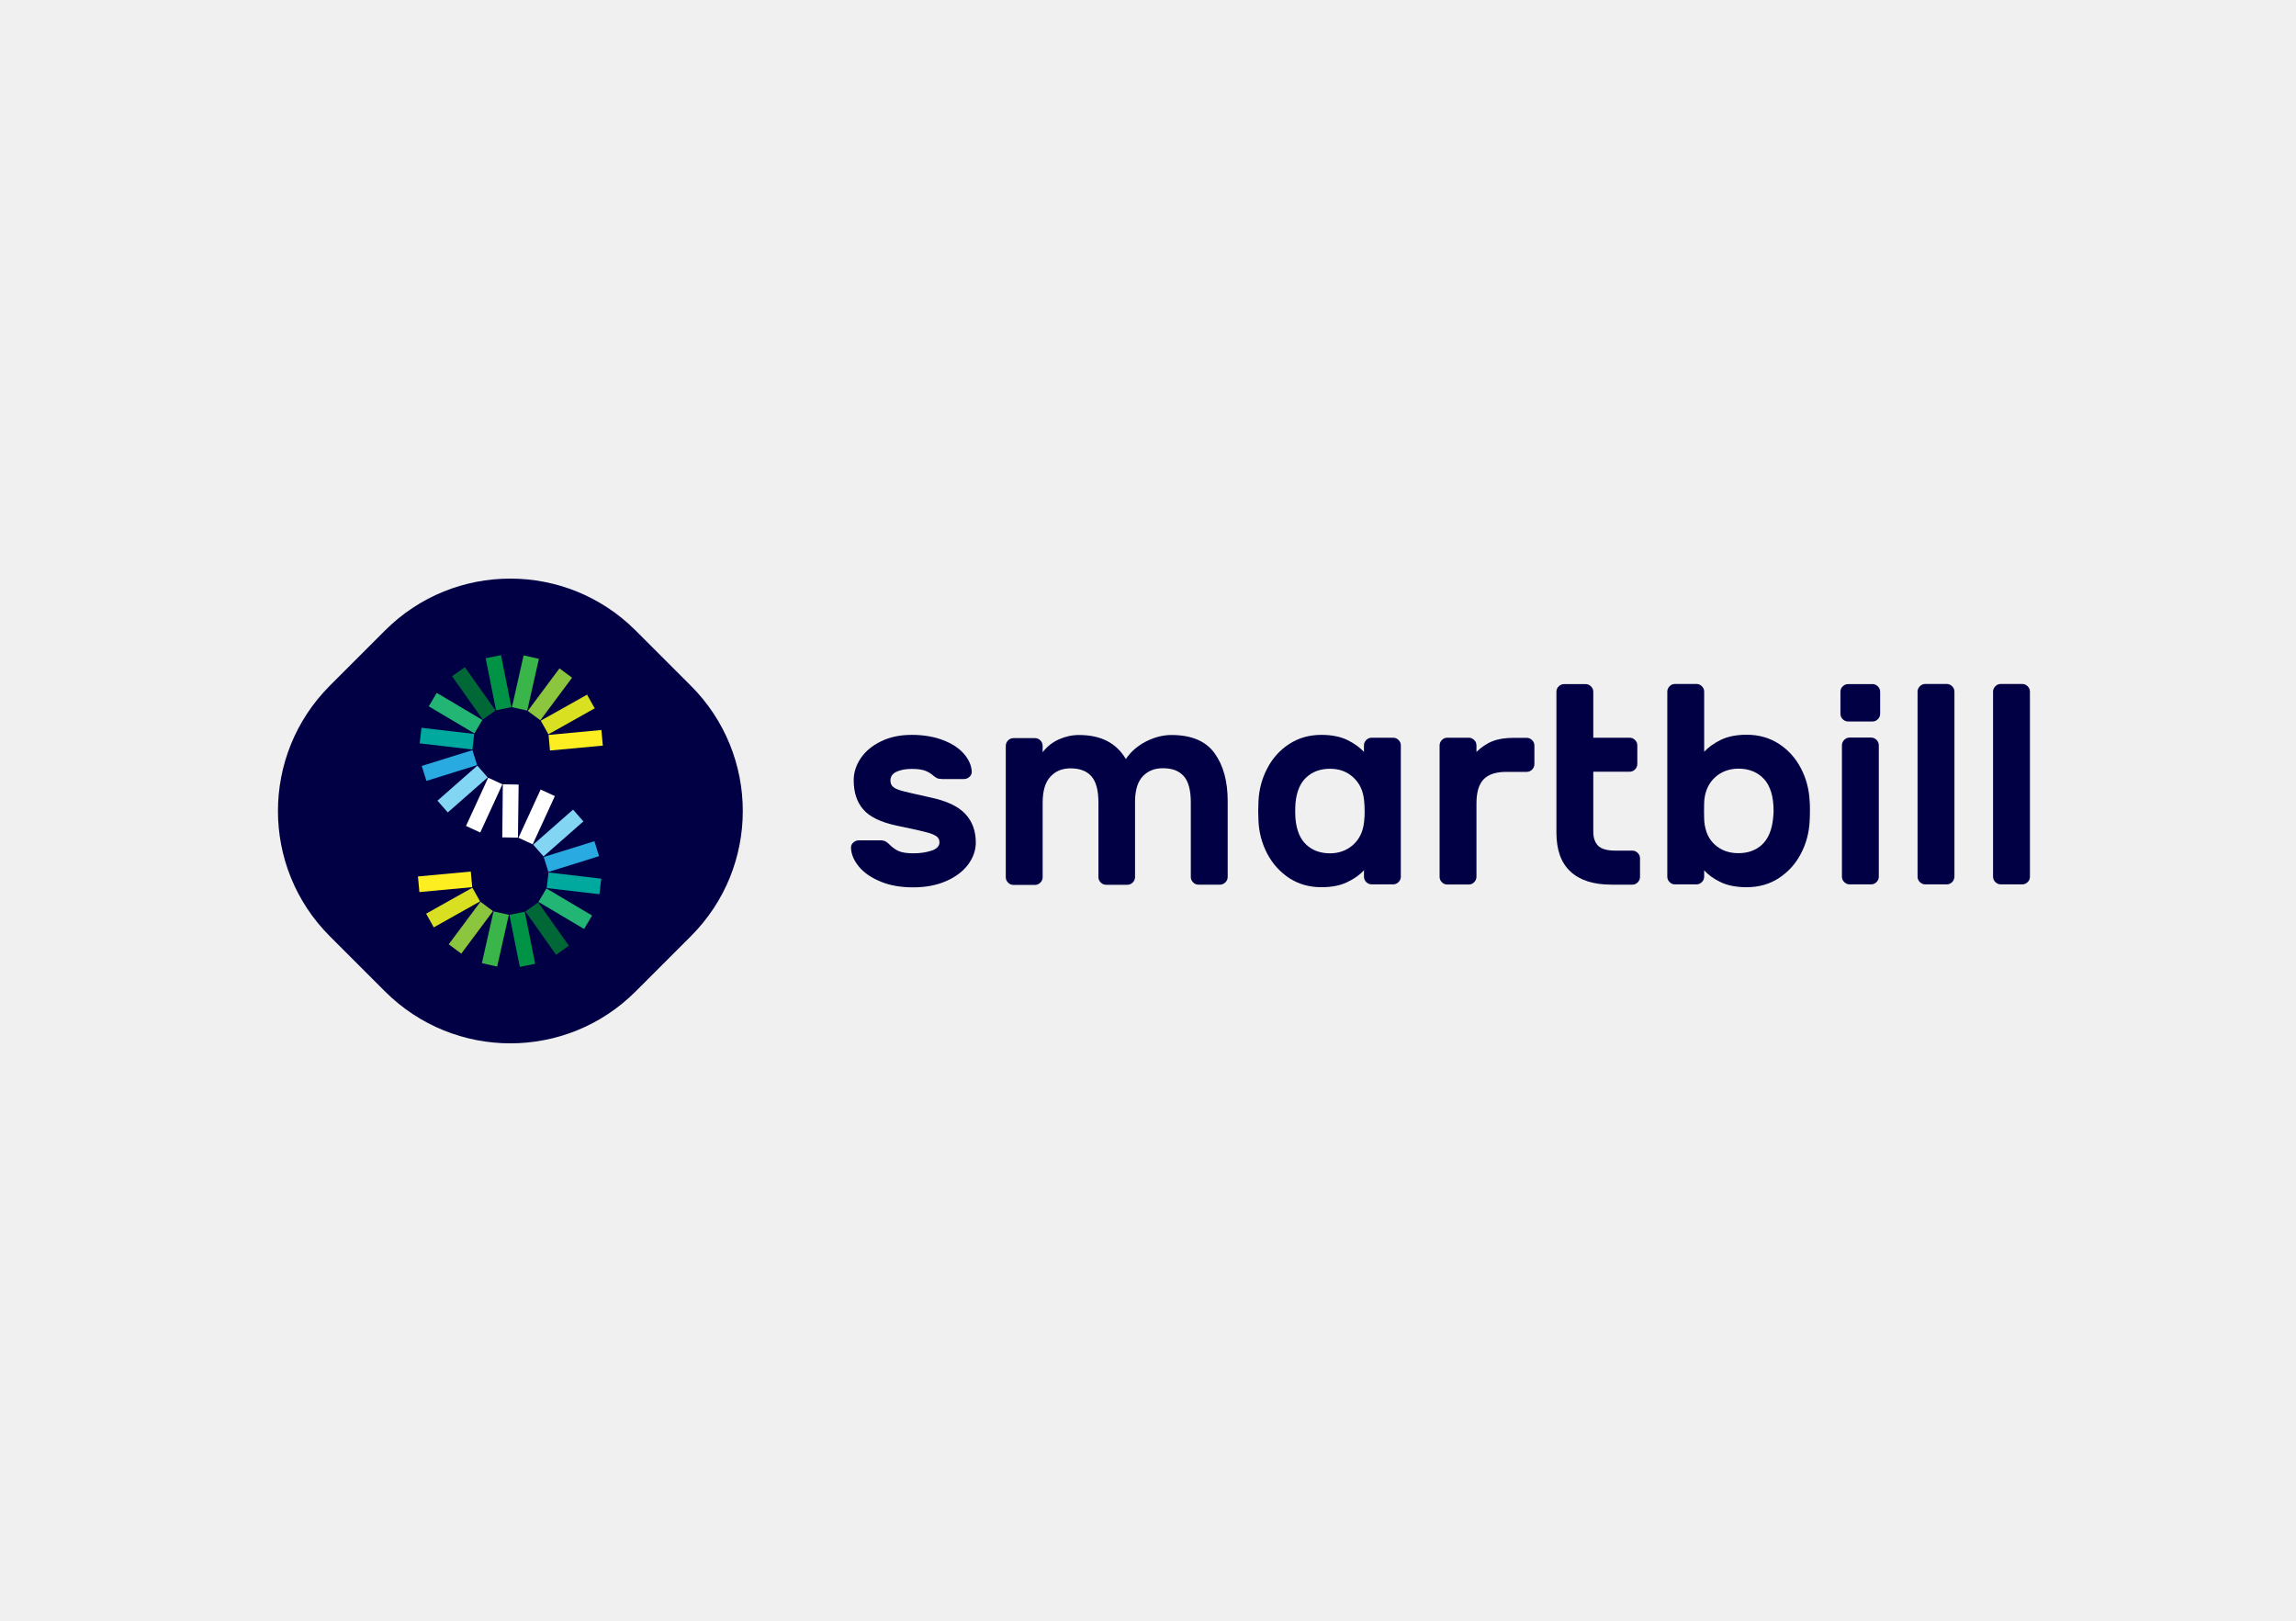
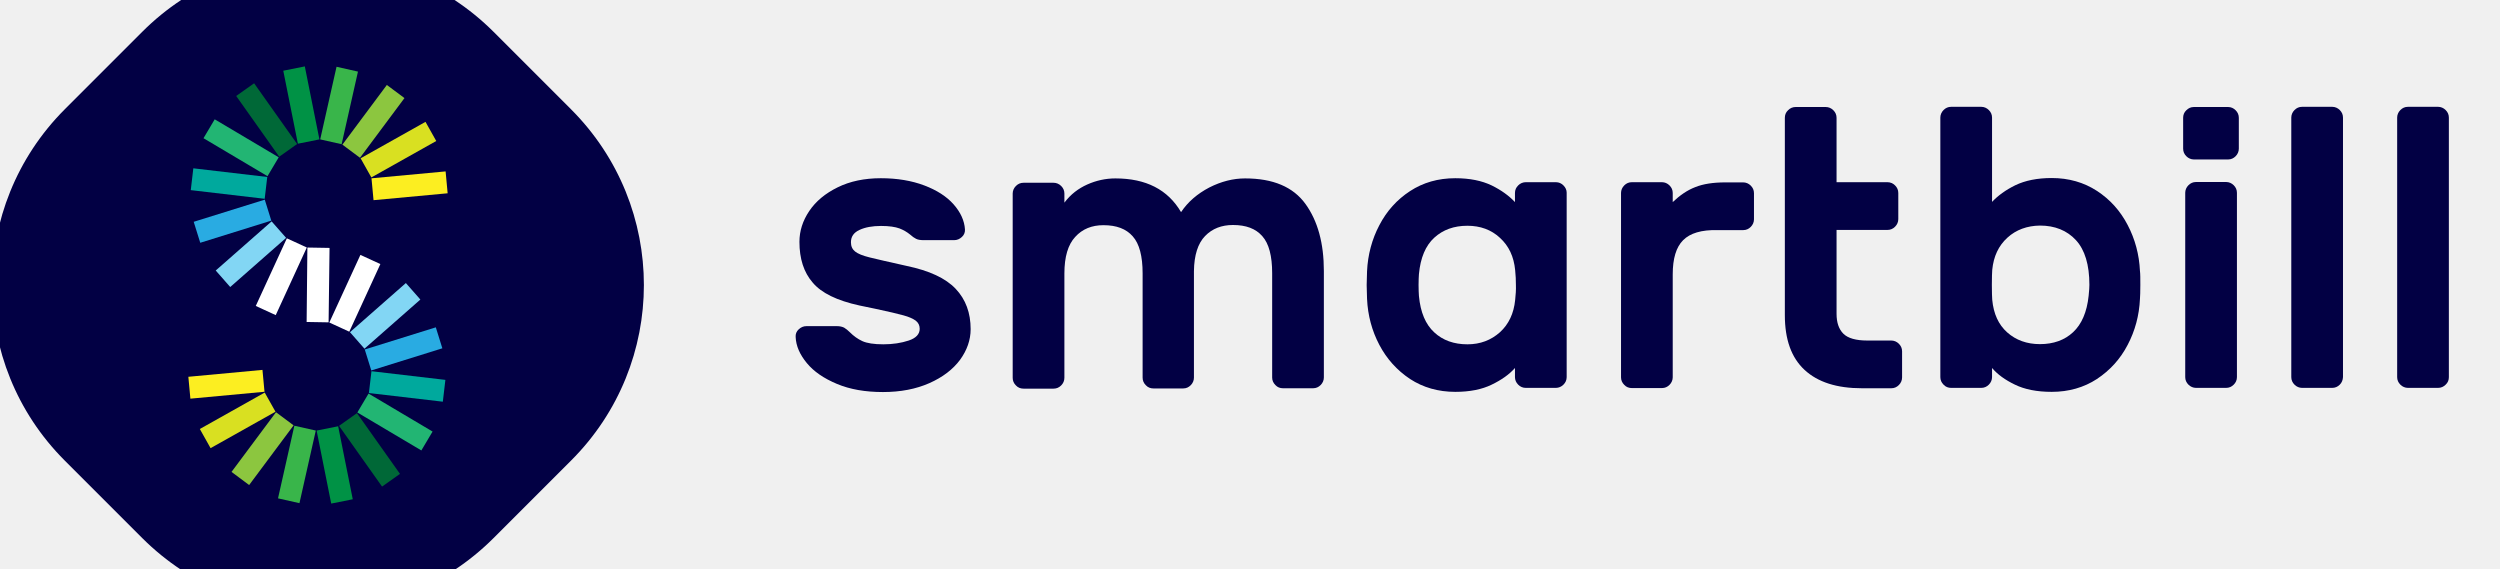
- <svg xmlns="http://www.w3.org/2000/svg" version="1.0" id="katman_1" x="0px" y="0px" viewBox="0 0 1700 1200" style="enable-background:new 0 0 1700 1200;" xml:space="preserve">
+ <svg xmlns="http://www.w3.org/2000/svg" version="1.0" id="katman_1" x="0px" y="0px" viewBox="210 450 1320 300" xml:space="preserve">
  <style type="text/css">
	.st0{fill:#020044;}
	.st1{fill:#39B54A;}
	.st2{fill:#FFFFFF;}
	.st3{fill:#8CC63F;}
	.st4{fill:#D9E021;}
	.st5{fill:#FCEE21;}
	.st6{fill:#009245;}
	.st7{fill:#006837;}
	.st8{fill:#22B573;}
	.st9{fill:#00A99D;}
	.st10{fill:#29ABE2;}
	.st11{fill:#82D6F4;}
</style>
  <g>
    <path class="st0" d="M639.1,599.2c-4.7-5.4-7-12.6-7-21.5c0-5.7,1.7-11.1,5.2-16.3c3.5-5.2,8.5-9.3,15-12.5   c6.5-3.2,14.1-4.8,22.8-4.8c8.6,0,16.3,1.3,22.9,3.8c6.6,2.5,11.8,5.8,15.5,10c3.7,4.2,5.7,8.6,6,13.2c0.1,1.5-0.4,2.9-1.6,4   c-1.2,1.1-2.5,1.7-4.1,1.7h-16.1c-1.7,0-3-0.2-4-0.7c-1-0.5-2-1.2-3.1-2.2c-1.7-1.4-3.6-2.5-5.7-3.3c-2.2-0.8-5.4-1.3-9.7-1.3   c-4.6,0-8.4,0.7-11.4,2.1c-3,1.4-4.5,3.5-4.5,6.5c0,2.1,0.7,3.7,2.2,4.9s4,2.2,7.6,3.1c3.6,0.9,10.2,2.4,19.6,4.5   c12,2.5,20.6,6.5,25.9,12.1c5.3,5.6,7.9,12.7,7.9,21.3c0,5.7-1.9,11.1-5.6,16.2c-3.8,5.1-9.2,9.2-16.2,12.3   c-7,3.1-15.2,4.7-24.5,4.7c-9.3,0-17.4-1.4-24.3-4.3c-6.9-2.9-12.2-6.5-15.9-11c-3.7-4.5-5.7-9-5.9-13.8c-0.1-1.5,0.4-2.9,1.6-4   c1.2-1.1,2.5-1.7,4.1-1.7h16.1c1.5,0,2.8,0.3,3.8,0.8c1,0.6,2,1.4,3.1,2.5c1.9,1.9,4.1,3.5,6.5,4.6c2.4,1.1,6.1,1.7,11.1,1.7   c5,0,9.5-0.7,13.4-2c3.9-1.3,5.8-3.4,5.8-6.2c0-1.8-0.7-3.2-2.1-4.3c-1.4-1-3.5-2-6.5-2.8c-2.9-0.8-7.9-2-15-3.5l-8.2-1.7   C651.9,608.7,643.7,604.7,639.1,599.2" />
    <path class="st0" d="M784.1,547.4c4.7-2.1,9.7-3.2,14.8-3.2c16.2,0,27.7,5.9,34.7,17.8c3.6-5.4,8.6-9.7,14.9-13   c6.3-3.2,12.6-4.8,18.9-4.8c14.8,0,25.4,4.5,31.9,13.5c6.5,9,9.7,20.8,9.7,35.4v56.2c0,1.5-0.6,2.9-1.7,4c-1.1,1.1-2.4,1.7-4,1.7   h-15.9c-1.5,0-2.9-0.5-4-1.7c-1.1-1.1-1.7-2.4-1.7-4v-55.1c0-9-1.7-15.6-5.2-19.5c-3.5-4-8.6-5.9-15.5-5.9c-6,0-10.9,1.9-14.7,5.8   c-3.8,3.9-5.8,10.1-5.9,18.6v56.2c0,1.5-0.6,2.9-1.7,4c-1.1,1.1-2.4,1.7-4,1.7H819c-1.5,0-2.9-0.5-4-1.7c-1.1-1.1-1.7-2.4-1.7-4   v-55.1c0-9-1.7-15.6-5.2-19.5c-3.5-4-8.6-5.9-15.5-5.9c-6.1,0-11.1,2-14.9,6.2c-3.8,4.1-5.7,10.5-5.7,19.3v55.1   c0,1.5-0.6,2.9-1.7,4c-1.1,1.1-2.4,1.7-4,1.7h-15.9c-1.5,0-2.9-0.5-4-1.7c-1.1-1.1-1.7-2.4-1.7-4v-97.3c0-1.5,0.6-2.9,1.7-4   c1.1-1.1,2.4-1.7,4-1.7h15.9c1.5,0,2.9,0.6,4,1.7c1.1,1.1,1.7,2.4,1.7,4v4.8C775.3,552.6,779.4,549.5,784.1,547.4" />
    <path class="st0" d="M1098.7,576.8c-3.7,3.7-5.5,9.7-5.5,18.1v54.3c0,1.5-0.6,2.9-1.7,4c-1.1,1.1-2.4,1.7-4,1.7h-15.9   c-1.5,0-2.9-0.5-4-1.7c-1.1-1.1-1.7-2.4-1.7-4v-97.3c0-1.5,0.6-2.9,1.7-4c1.1-1.1,2.4-1.7,4-1.7h15.9c1.5,0,2.9,0.6,4,1.7   c1.1,1.1,1.7,2.4,1.7,4v4.8c3.8-3.6,7.7-6.3,11.9-7.9c4.2-1.7,9.5-2.5,15.9-2.5h9.4c1.5,0,2.9,0.6,4,1.7c1.1,1.1,1.7,2.4,1.7,4   v13.8c0,1.5-0.6,2.9-1.7,4c-1.1,1.1-2.4,1.7-4,1.7h-13.6C1108.4,571.3,1102.4,573.1,1098.7,576.8" />
    <path class="st0" d="M1152.4,546.2v-34c0-1.5,0.5-2.9,1.7-4c1.1-1.1,2.4-1.7,4-1.7h15.9c1.5,0,2.9,0.6,4,1.7s1.7,2.4,1.7,4v34h26.9   c1.5,0,2.9,0.6,4,1.7c1.1,1.1,1.7,2.4,1.7,4v13.8c0,1.5-0.6,2.9-1.7,4c-1.1,1.1-2.4,1.7-4,1.7h-26.9v44.3c0,4.6,1.2,8.1,3.6,10.5   c2.4,2.4,6.7,3.6,12.6,3.6h12.7c1.5,0,2.9,0.6,4,1.7c1.1,1.1,1.7,2.4,1.7,4v13.8c0,1.5-0.6,2.9-1.7,4c-1.1,1.1-2.4,1.7-4,1.7h-15.5   c-13.2,0-23.3-3.2-30.3-9.7c-7-6.5-10.4-16.1-10.4-28.9v-44.9V546.2z" />
    <path class="st0" d="M1340.1,600.5c0,3.5-0.1,5.9-0.2,7.3c-0.4,8.8-2.6,16.9-6.5,24.3c-3.9,7.5-9.3,13.4-16.2,18   c-6.9,4.5-14.9,6.8-23.9,6.8c-7.8,0-14.3-1.3-19.4-3.8c-5.2-2.5-9.2-5.4-12.1-8.8v4.8c0,1.5-0.6,2.9-1.7,4c-1.1,1.1-2.4,1.7-4,1.7   h-15.9c-1.5,0-2.9-0.5-4-1.7c-1.1-1.1-1.7-2.4-1.7-4v-137c0-1.5,0.6-2.9,1.7-4c1.1-1.1,2.4-1.7,4-1.7h15.9c1.5,0,2.9,0.6,4,1.7   s1.7,2.4,1.7,4v44.5c3.1-3.3,7.2-6.3,12.3-8.8c5.2-2.5,11.6-3.8,19.2-3.8c9,0,17,2.3,23.9,6.8c6.9,4.5,12.3,10.5,16.2,18   c3.9,7.4,6.1,15.6,6.5,24.3C1340.1,594.6,1340.1,597,1340.1,600.5 M1269.9,575.5c-4.7,4.3-7.3,9.9-8,17c-0.1,1.4-0.2,4-0.2,7.9   s0.1,6.5,0.2,7.9c0.7,7.4,3.3,13.1,7.9,17.2c4.6,4.1,10.4,6.2,17.3,6.2c7.1,0,13-2.1,17.5-6.3s7.3-10.6,8.2-19.2   c0.3-2.8,0.4-4.7,0.4-5.8c0-10.6-2.4-18.5-7.1-23.6s-11.1-7.7-19-7.7C1280.3,569.2,1274.5,571.3,1269.9,575.5" />
    <path class="st0" d="M1390.4,508.2c1.1,1.1,1.7,2.4,1.7,4v16.3c0,1.5-0.6,2.9-1.7,4c-1.1,1.1-2.4,1.7-4,1.7h-18   c-1.5,0-2.9-0.6-4-1.7c-1.1-1.1-1.7-2.4-1.7-4v-16.3c0-1.5,0.5-2.9,1.7-4c1.1-1.1,2.4-1.7,4-1.7h18   C1388,506.5,1389.3,507.1,1390.4,508.2 M1389.4,653.1c-1.1,1.1-2.4,1.7-4,1.7h-15.9c-1.5,0-2.9-0.6-4-1.7c-1.1-1.1-1.7-2.4-1.7-4   v-97.3c0-1.5,0.6-2.9,1.7-4c1.1-1.1,2.4-1.7,4-1.7h15.9c1.5,0,2.9,0.6,4,1.7c1.1,1.1,1.7,2.4,1.7,4v97.3   C1391.1,650.7,1390.5,652,1389.4,653.1" />
    <path class="st0" d="M1445.4,653.1c-1.1,1.1-2.4,1.7-4,1.7h-15.9c-1.5,0-2.9-0.6-4-1.7c-1.1-1.1-1.7-2.4-1.7-4v-137   c0-1.5,0.6-2.9,1.7-4c1.1-1.1,2.4-1.7,4-1.7h15.9c1.5,0,2.9,0.6,4,1.7s1.7,2.4,1.7,4v137C1447,650.7,1446.5,652,1445.4,653.1" />
    <path class="st0" d="M1501.3,653.1c-1.1,1.1-2.4,1.7-4,1.7h-15.9c-1.5,0-2.9-0.6-4-1.7c-1.1-1.1-1.7-2.4-1.7-4v-137   c0-1.5,0.6-2.9,1.7-4s2.4-1.7,4-1.7h15.9c1.5,0,2.9,0.6,4,1.7s1.7,2.4,1.7,4v137C1503,650.7,1502.5,652,1501.3,653.1" />
    <path class="st0" d="M1035.5,547.9c-1.1-1.1-2.4-1.7-4-1.7h-15.9c-1.5,0-2.9,0.6-4,1.7c-1.1,1.1-1.7,2.4-1.7,4v4.8   c-3.1-3.3-7.2-6.3-12.3-8.8c-5.2-2.5-11.6-3.8-19.2-3.8c-9.1,0-17,2.3-23.9,6.8s-12.3,10.5-16.2,18c-3.9,7.4-6.1,15.6-6.5,24.3   l-0.2,7.3l0.2,7.3c0.4,8.8,2.6,16.9,6.5,24.3c3.9,7.4,9.3,13.4,16.2,18c6.9,4.5,14.9,6.8,23.9,6.8c7.7,0,14.1-1.3,19.2-3.8   c5.2-2.5,9.3-5.4,12.3-8.8v4.8c0,1.5,0.6,2.9,1.7,4c1.1,1.1,2.4,1.7,4,1.7h15.9c1.5,0,2.9-0.6,4-1.7c1.1-1.1,1.7-2.4,1.7-4v-48.7   v-48.7C1037.2,550.3,1036.6,549,1035.5,547.9 M1010,608.4c-0.7,7.1-3.4,12.8-8,17c-4.7,4.2-10.4,6.4-17.2,6.4   c-7.1,0-13-2.1-17.5-6.3c-4.6-4.2-7.3-10.6-8.1-19.2c-0.1-1.4-0.2-3.3-0.2-5.8c0-2.5,0.1-4.5,0.2-5.8c0.8-8.6,3.5-15,8.1-19.2   c4.6-4.2,10.4-6.3,17.5-6.3c6.8,0,12.6,2.1,17.2,6.4c4.7,4.3,7.3,9.9,8,17c0.3,2.8,0.4,5.4,0.4,7.9   C1010.5,603,1010.3,605.7,1010,608.4" />
    <path class="st0" d="M511.5,693.2l-40.9,40.9c-51.2,51.2-134.2,51.2-185.5,0l-40.9-40.9c-51.2-51.2-51.2-134.2,0-185.5l40.9-40.9   c51.2-51.2,134.2-51.2,185.5,0l40.9,40.9C562.8,559,562.8,642,511.5,693.2" />
    <rect x="347.1" y="689.4" transform="matrix(0.2196 -0.9756 0.9756 0.2196 -392.0083 900.3635)" class="st1" width="39.3" height="11.6" />
    <rect x="377.7" y="599.1" transform="matrix(0.4176 -0.9086 0.9086 0.4176 -318.1879 713.2854)" class="st2" width="39.3" height="11.6" />
    <rect x="329" y="681.1" transform="matrix(0.5974 -0.8019 0.8019 0.5974 -410.475 556.1033)" class="st3" width="39.3" height="11.6" />
    <rect x="315.8" y="666.1" transform="matrix(0.872 -0.4896 0.4896 0.872 -285.9936 250.2846)" class="st4" width="39.3" height="11.6" />
    <rect x="309.9" y="647.1" transform="matrix(0.9957 -9.260032e-02 9.260032e-02 0.9957 -59.0391 33.3213)" class="st5" width="39.3" height="11.6" />
    <rect x="380.9" y="675.8" transform="matrix(0.9806 -0.1962 0.1962 0.9806 -128.9306 89.389)" class="st6" width="11.6" height="39.3" />
    <rect x="399.3" y="667.9" transform="matrix(0.816 -0.5781 0.5781 0.816 -322.9337 360.6761)" class="st7" width="11.6" height="39.3" />
    <rect x="412.8" y="653.2" transform="matrix(0.5103 -0.86 0.86 0.5103 -373.726 689.4628)" class="st8" width="11.6" height="39.3" />
    <rect x="419.1" y="634.4" transform="matrix(0.1164 -0.9932 0.9932 0.1164 -274.088 999.9276)" class="st9" width="11.6" height="39.3" />
    <rect x="403.4" y="628.4" transform="matrix(0.9547 -0.2976 0.2976 0.9547 -169.5493 154.6435)" class="st10" width="39.3" height="11.6" />
    <rect x="393.7" y="611" transform="matrix(0.7511 -0.6602 0.6602 0.7511 -304.311 426.3932)" class="st11" width="39.3" height="11.6" />
    <rect x="369.4" y="499.9" transform="matrix(0.2196 -0.9756 0.9756 0.2196 -189.7613 774.2064)" class="st1" width="39.3" height="11.6" />
    <rect x="338.8" y="590.3" transform="matrix(0.4175 -0.9087 0.9087 0.4175 -332.8076 672.9628)" class="st2" width="39.3" height="11.6" />
    <rect x="387.5" y="508.3" transform="matrix(0.5974 -0.8019 0.8019 0.5974 -248.3183 533.4514)" class="st3" width="39.3" height="11.6" />
    <rect x="400.7" y="523.2" transform="matrix(0.872 -0.4896 0.4896 0.872 -205.1779 273.5281)" class="st4" width="39.3" height="11.6" />
    <rect x="406.6" y="542.3" transform="matrix(0.9957 -9.260032e-02 9.260032e-02 0.9957 -48.9185 41.8266)" class="st5" width="39.3" height="11.6" />
    <rect x="363.3" y="485.8" transform="matrix(0.9806 -0.1962 0.1962 0.9806 -91.9997 82.2413)" class="st6" width="11.6" height="39.3" />
    <rect x="345" y="493.7" transform="matrix(0.816 -0.5781 0.5781 0.816 -232.22 297.2605)" class="st7" width="11.6" height="39.3" />
    <rect x="331.5" y="508.4" transform="matrix(0.5103 -0.86 0.86 0.5103 -288.942 548.629)" class="st8" width="11.6" height="39.3" />
    <rect x="325.1" y="527.3" transform="matrix(0.1164 -0.9932 0.9932 0.1164 -250.832 811.9016)" class="st9" width="11.6" height="39.3" />
    <rect x="313.1" y="561" transform="matrix(0.9547 -0.2976 0.2976 0.9547 -153.5935 124.7032)" class="st10" width="39.3" height="11.6" />
    <rect x="322.8" y="578.4" transform="matrix(0.751 -0.6603 0.6603 0.751 -300.4391 371.6014)" class="st11" width="39.3" height="11.6" />
    <polygon class="st2" points="383.4,620.2 383.5,620.2 384,580.9 372.4,580.7 372.4,580.8 372.3,580.8 371.9,620 383.4,620.2  " />
  </g>
</svg>
